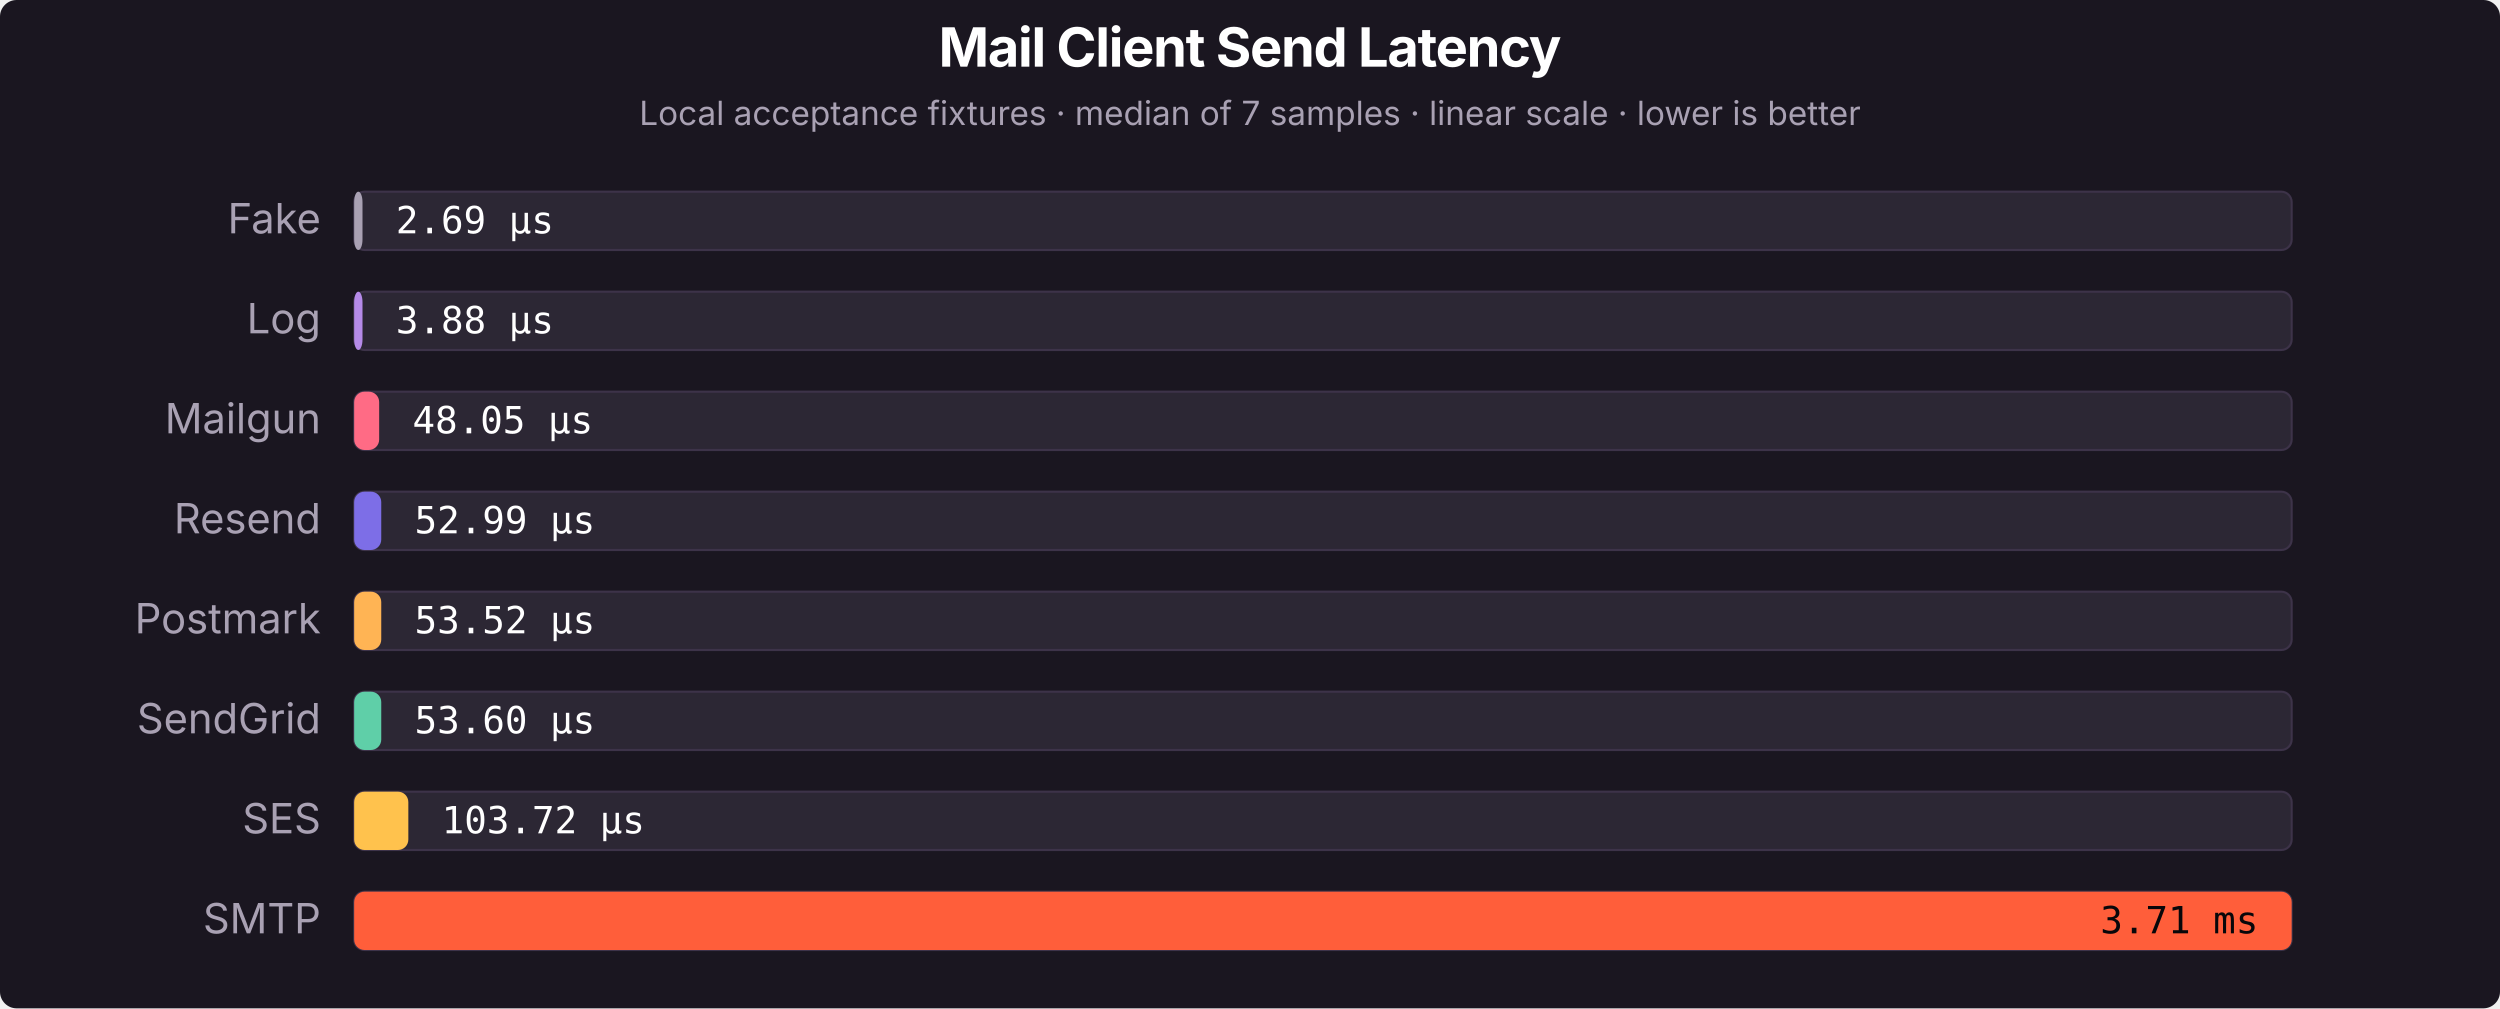
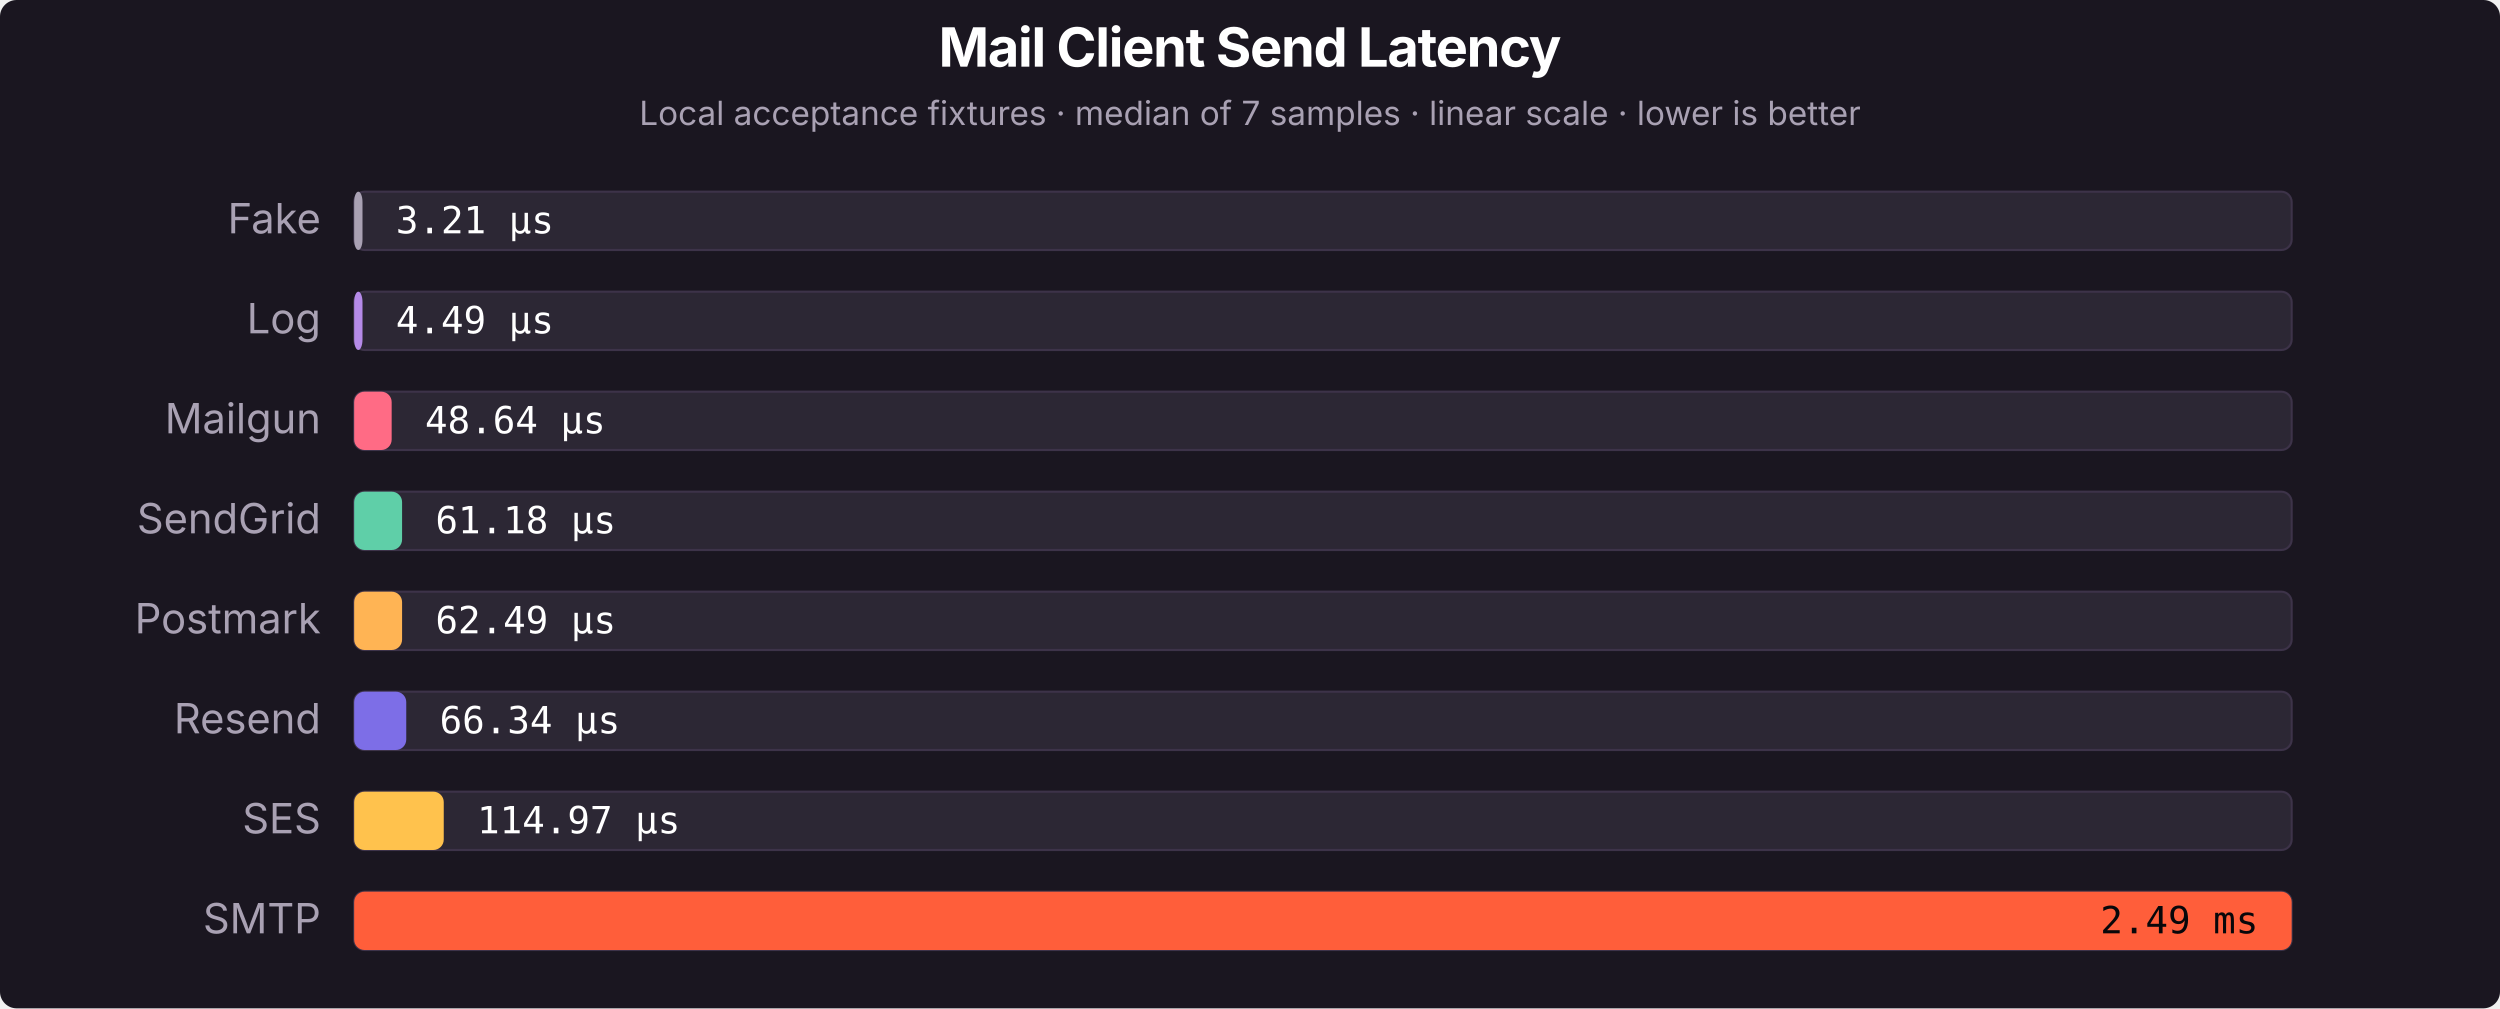
<svg xmlns="http://www.w3.org/2000/svg" width="1200" height="484" viewBox="0 0 1200 484" role="img" aria-labelledby="title description">
  <rect width="100%" height="100%" rx="8" fill="#1A1620" />
  <text x="600" y="32" text-anchor="middle" fill="#FFFFFF" font-size="26" font-weight="700" letter-spacing="-.6" font-family="Space Grotesk, Inter, system-ui, sans-serif">Mail Client Send Latency</text>
  <text x="600" y="60" text-anchor="middle" fill="#A9A1B3" font-size="16" font-family="Inter, system-ui, sans-serif">Local acceptance fixtures · median of 7 samples · linear scale · lower is better</text>
  <text x="154" y="112" text-anchor="end" fill="#A9A1B3" font-size="20" font-family="Inter, system-ui, sans-serif">Fake</text>
  <rect x="170" y="92" width="930" height="28" rx="5" fill="#2C2734" stroke="#3D3349" />
  <rect x="170" y="92" width="4" height="28" rx="5" fill="#A9A1B3" />
-   <text x="190" y="112" text-anchor="start" fill="#FFFFFF" font-size="18" font-family="JetBrains Mono, ui-monospace, monospace">2.69 µs</text>
+   <text x="190" y="112" text-anchor="start" fill="#FFFFFF" font-size="18" font-family="JetBrains Mono, ui-monospace, monospace">3.21 µs</text>
  <text x="154" y="160" text-anchor="end" fill="#A9A1B3" font-size="20" font-family="Inter, system-ui, sans-serif">Log</text>
  <rect x="170" y="140" width="930" height="28" rx="5" fill="#2C2734" stroke="#3D3349" />
  <rect x="170" y="140" width="4" height="28" rx="5" fill="#B58AE8" />
-   <text x="190" y="160" text-anchor="start" fill="#FFFFFF" font-size="18" font-family="JetBrains Mono, ui-monospace, monospace">3.88 µs</text>
+   <text x="190" y="160" text-anchor="start" fill="#FFFFFF" font-size="18" font-family="JetBrains Mono, ui-monospace, monospace">4.49 µs</text>
  <text x="154" y="208" text-anchor="end" fill="#A9A1B3" font-size="20" font-family="Inter, system-ui, sans-serif">Mailgun</text>
  <rect x="170" y="188" width="930" height="28" rx="5" fill="#2C2734" stroke="#3D3349" />
-   <rect x="170" y="188" width="12" height="28" rx="5" fill="#FF6B85" />
-   <text x="198" y="208" text-anchor="start" fill="#FFFFFF" font-size="18" font-family="JetBrains Mono, ui-monospace, monospace">48.05 µs</text>
-   <text x="154" y="256" text-anchor="end" fill="#A9A1B3" font-size="20" font-family="Inter, system-ui, sans-serif">Resend</text>
+   <rect x="170" y="188" width="18" height="28" rx="5" fill="#FF6B85" />
+   <text x="204" y="208" text-anchor="start" fill="#FFFFFF" font-size="18" font-family="JetBrains Mono, ui-monospace, monospace">48.64 µs</text>
+   <text x="154" y="256" text-anchor="end" fill="#A9A1B3" font-size="20" font-family="Inter, system-ui, sans-serif">SendGrid</text>
  <rect x="170" y="236" width="930" height="28" rx="5" fill="#2C2734" stroke="#3D3349" />
-   <rect x="170" y="236" width="13" height="28" rx="5" fill="#7D6EE7" />
-   <text x="199" y="256" text-anchor="start" fill="#FFFFFF" font-size="18" font-family="JetBrains Mono, ui-monospace, monospace">52.99 µs</text>
+   <rect x="170" y="236" width="23" height="28" rx="5" fill="#5FCFA8" />
+   <text x="209" y="256" text-anchor="start" fill="#FFFFFF" font-size="18" font-family="JetBrains Mono, ui-monospace, monospace">61.18 µs</text>
  <text x="154" y="304" text-anchor="end" fill="#A9A1B3" font-size="20" font-family="Inter, system-ui, sans-serif">Postmark</text>
  <rect x="170" y="284" width="930" height="28" rx="5" fill="#2C2734" stroke="#3D3349" />
-   <rect x="170" y="284" width="13" height="28" rx="5" fill="#FFB454" />
-   <text x="199" y="304" text-anchor="start" fill="#FFFFFF" font-size="18" font-family="JetBrains Mono, ui-monospace, monospace">53.52 µs</text>
-   <text x="154" y="352" text-anchor="end" fill="#A9A1B3" font-size="20" font-family="Inter, system-ui, sans-serif">SendGrid</text>
+   <rect x="170" y="284" width="23" height="28" rx="5" fill="#FFB454" />
+   <text x="209" y="304" text-anchor="start" fill="#FFFFFF" font-size="18" font-family="JetBrains Mono, ui-monospace, monospace">62.49 µs</text>
+   <text x="154" y="352" text-anchor="end" fill="#A9A1B3" font-size="20" font-family="Inter, system-ui, sans-serif">Resend</text>
  <rect x="170" y="332" width="930" height="28" rx="5" fill="#2C2734" stroke="#3D3349" />
-   <rect x="170" y="332" width="13" height="28" rx="5" fill="#5FCFA8" />
-   <text x="199" y="352" text-anchor="start" fill="#FFFFFF" font-size="18" font-family="JetBrains Mono, ui-monospace, monospace">53.60 µs</text>
+   <rect x="170" y="332" width="25" height="28" rx="5" fill="#7D6EE7" />
+   <text x="211" y="352" text-anchor="start" fill="#FFFFFF" font-size="18" font-family="JetBrains Mono, ui-monospace, monospace">66.34 µs</text>
  <text x="154" y="400" text-anchor="end" fill="#A9A1B3" font-size="20" font-family="Inter, system-ui, sans-serif">SES</text>
  <rect x="170" y="380" width="930" height="28" rx="5" fill="#2C2734" stroke="#3D3349" />
-   <rect x="170" y="380" width="26" height="28" rx="5" fill="#FFC24D" />
-   <text x="212" y="400" text-anchor="start" fill="#FFFFFF" font-size="18" font-family="JetBrains Mono, ui-monospace, monospace">103.72 µs</text>
+   <rect x="170" y="380" width="43" height="28" rx="5" fill="#FFC24D" />
+   <text x="229" y="400" text-anchor="start" fill="#FFFFFF" font-size="18" font-family="JetBrains Mono, ui-monospace, monospace">114.97 µs</text>
  <text x="154" y="448" text-anchor="end" fill="#A9A1B3" font-size="20" font-family="Inter, system-ui, sans-serif">SMTP</text>
  <rect x="170" y="428" width="930" height="28" rx="5" fill="#2C2734" stroke="#3D3349" />
  <rect x="170" y="428" width="930" height="28" rx="5" fill="#FF5E3A" />
-   <text x="1084" y="448" text-anchor="end" fill="#08070A" font-size="18" font-family="JetBrains Mono, ui-monospace, monospace">3.71 ms</text>
+   <text x="1084" y="448" text-anchor="end" fill="#08070A" font-size="18" font-family="JetBrains Mono, ui-monospace, monospace">2.49 ms</text>
</svg>
